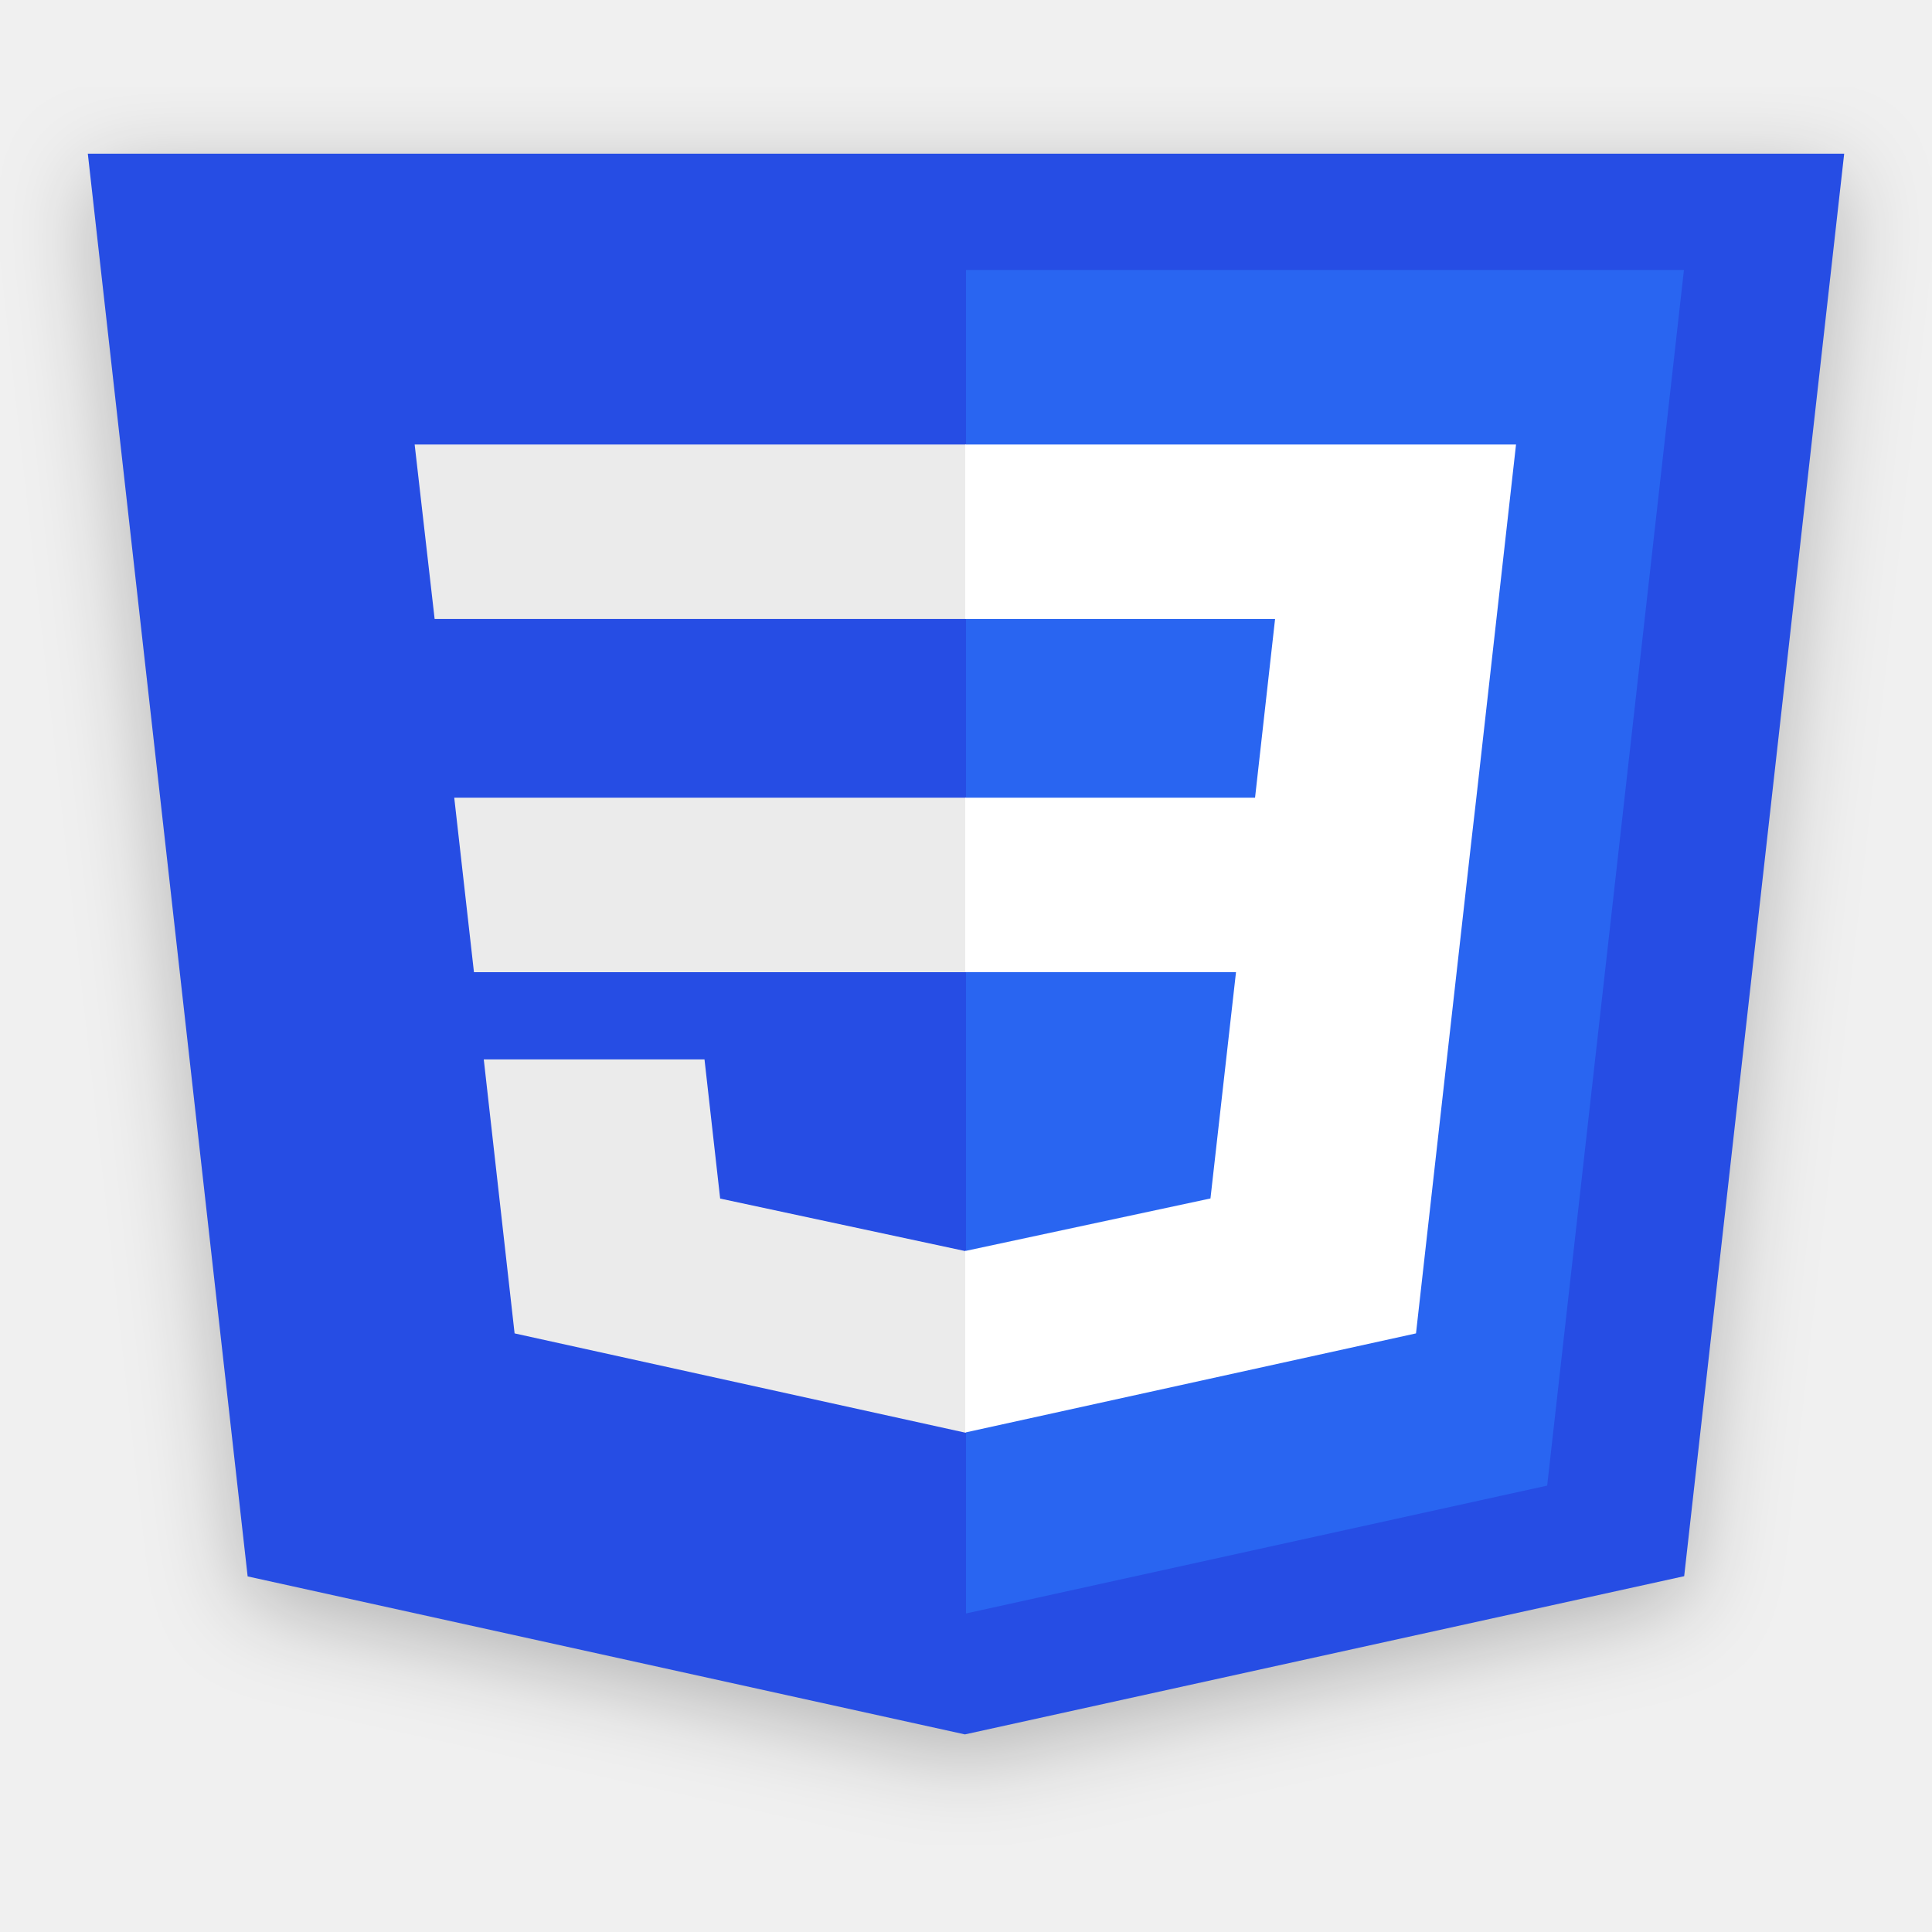
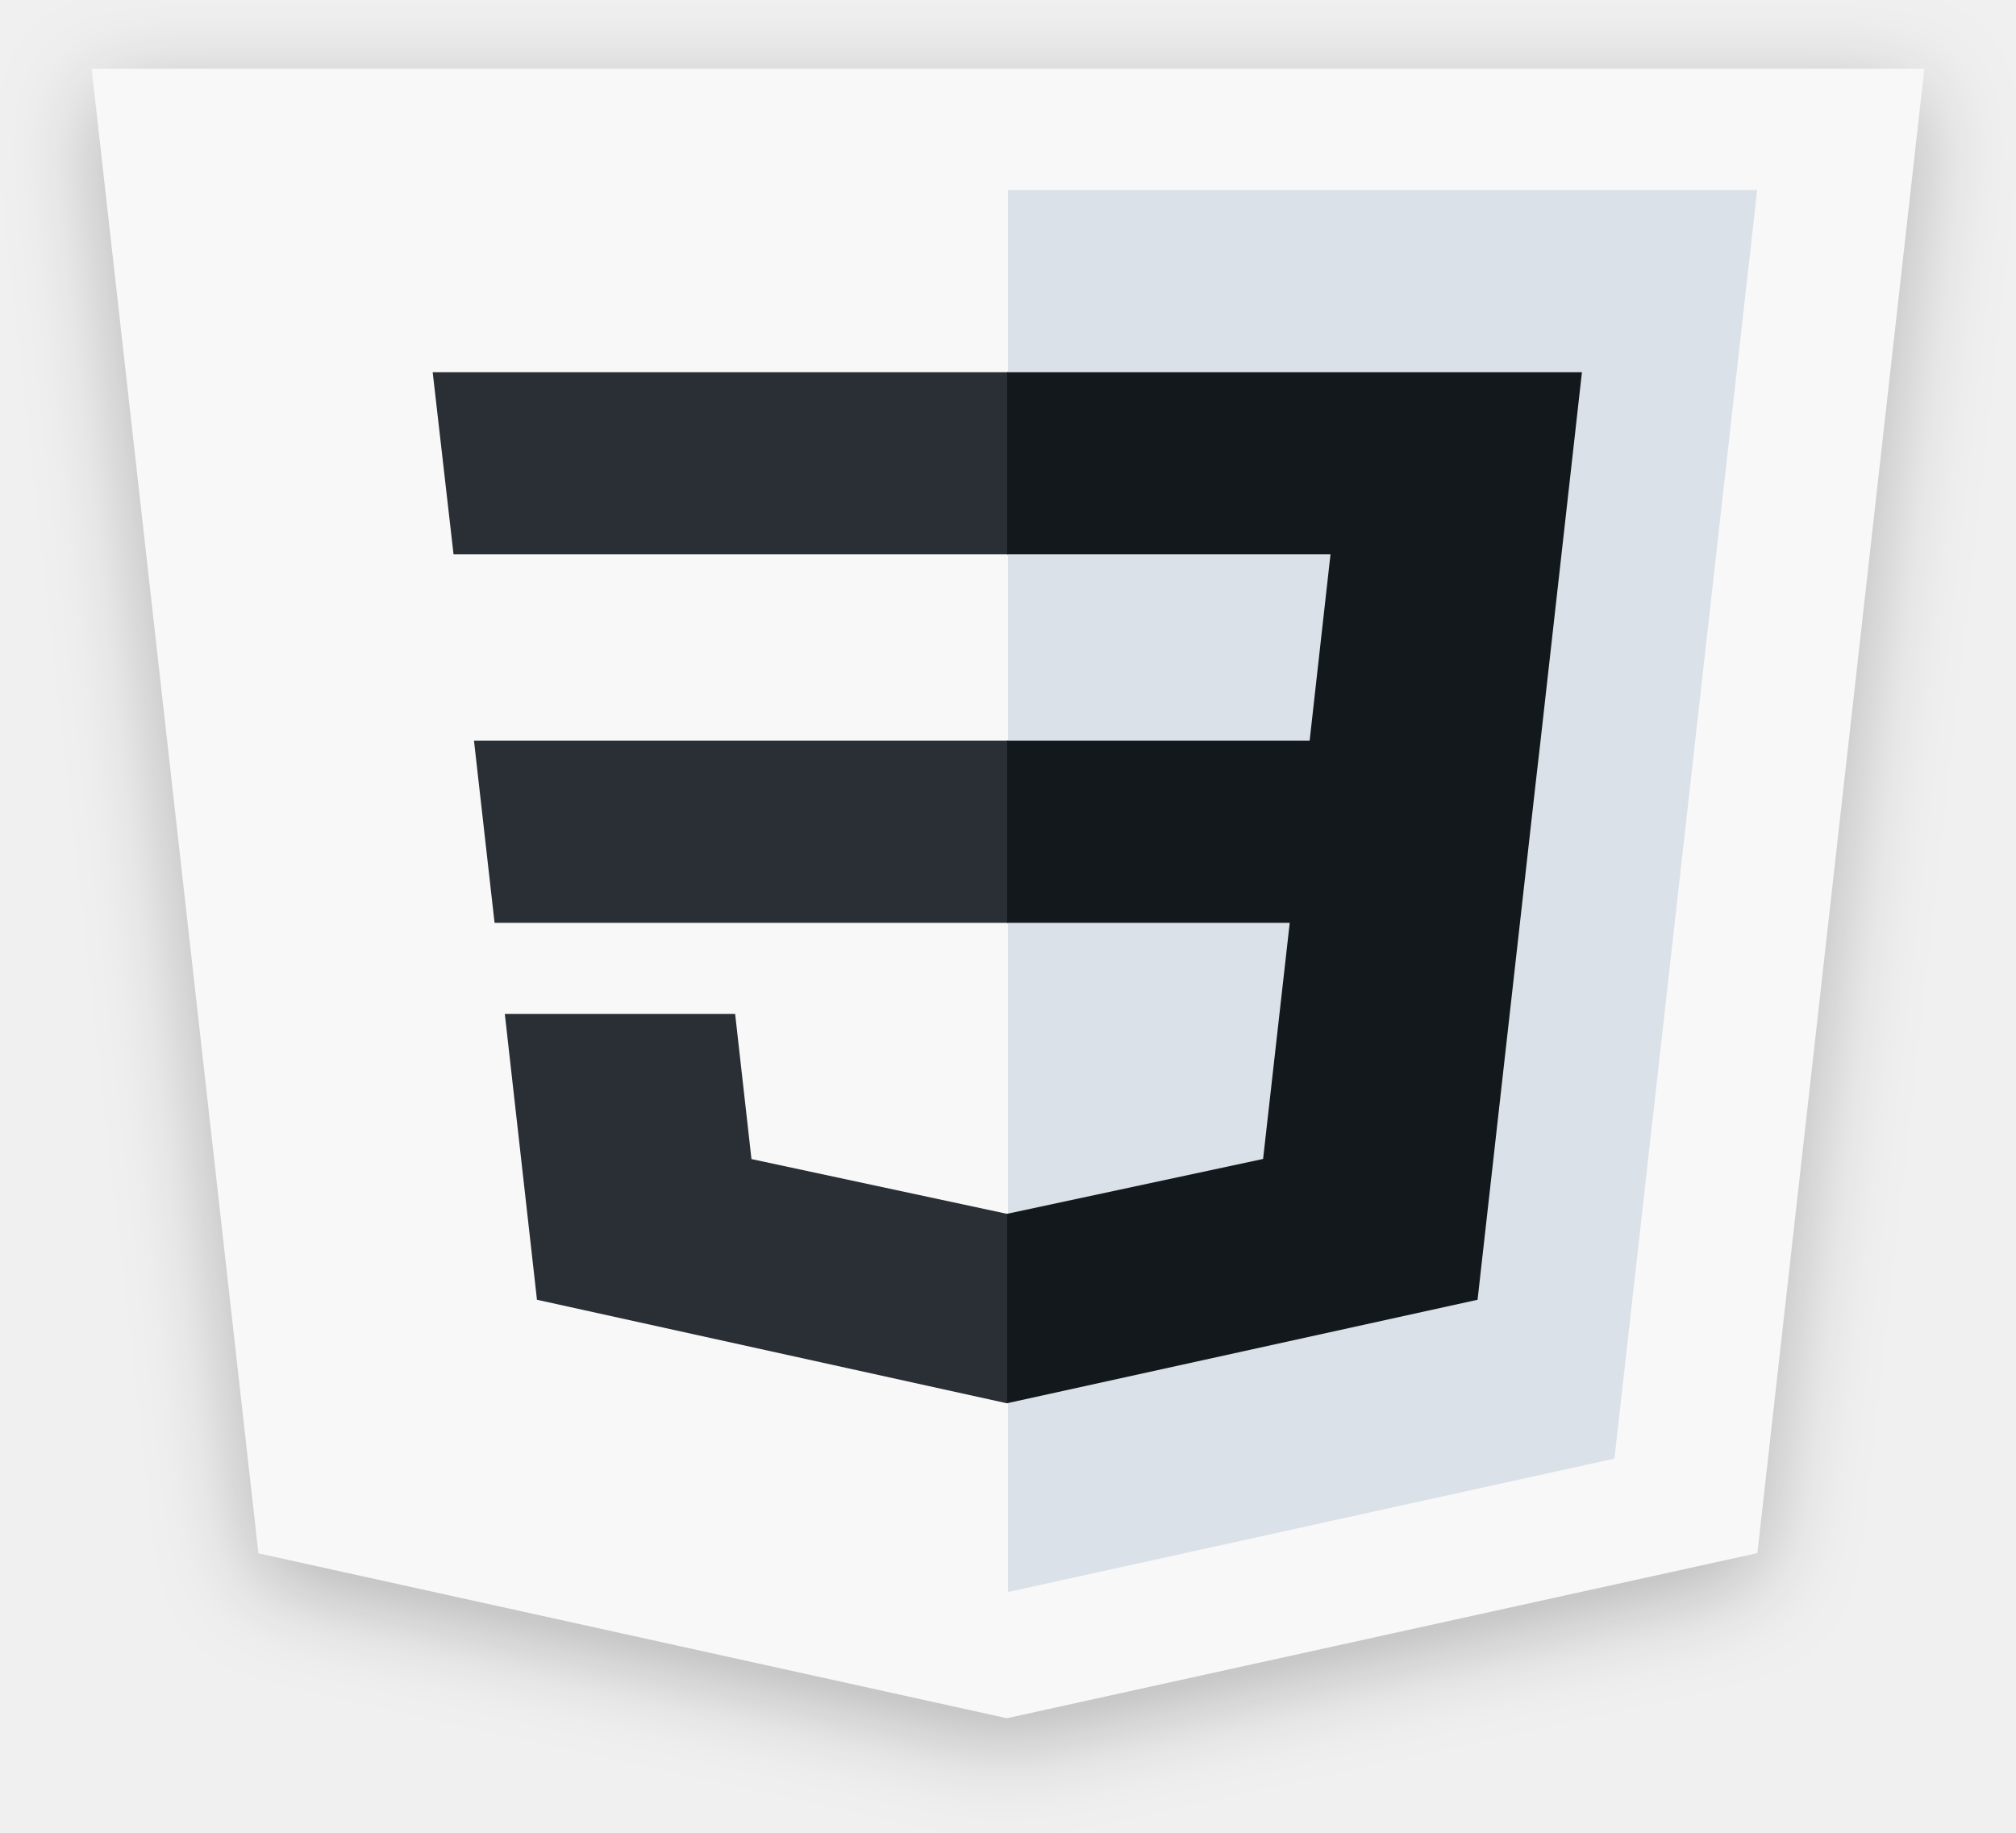
- <svg xmlns="http://www.w3.org/2000/svg" width="80" height="80" viewBox="0 0 88 80" fill="none">
+ <svg xmlns="http://www.w3.org/2000/svg" width="88" height="80" viewBox="0 0 88 80" fill="none">
  <g filter="url(#filter0_d)">
-     <path d="M84 3L76.712 67.793L43.951 75L11.28 67.803L4 3H84Z" fill="#264DE4" />
-     <path d="M70.472 63.667L76.701 8.298H44V69.491L70.472 63.667Z" fill="#2965F1" />
-     <path d="M20.69 32.333L21.588 40.281H44V32.333H20.69Z" fill="#EBEBEB" />
-     <path d="M44 16.247H43.965H18.887L19.797 24.194H44V16.247Z" fill="#EBEBEB" />
-     <path d="M44 61.243V52.974L43.956 52.983L32.802 50.593L32.089 44.255H26.669H22.035L23.439 56.734L43.954 61.253L44 61.243Z" fill="#EBEBEB" />
-     <path d="M56.298 40.281L55.135 50.588L43.965 52.981V61.249L64.497 56.734L64.648 55.391L67.001 34.467L67.246 32.333L69.053 16.247H43.965V24.194H58.078L57.166 32.333H43.965V40.281H56.298Z" fill="white" />
+     <path d="M84 3L76.712 67.793L43.951 75L11.28 67.803L4 3H84Z" fill="#F8F8F8" />
+     <path d="M70.472 63.667L76.701 8.298H44V69.491L70.472 63.667Z" fill="#DBE1E8" />
+     <path d="M20.69 32.333L21.588 40.281H44V32.333H20.69Z" fill="#2A2E35" />
+     <path d="M44 16.247H43.965H18.887L19.797 24.194H44V16.247Z" fill="#2A2E35" />
+     <path d="M44 61.243V52.974L43.956 52.983L32.802 50.593L32.089 44.255H26.669H22.035L23.439 56.734L43.954 61.253L44 61.243Z" fill="#2A2E35" />
+     <path d="M56.298 40.281L55.135 50.588L43.965 52.981V61.249L64.497 56.734L64.648 55.391L67.001 34.467L67.246 32.333L69.053 16.247H43.965V24.194H58.078L57.166 32.333H43.965V40.281H56.298Z" fill="#12181B" />
  </g>
  <defs>
    <filter id="filter0_d" x="0" y="0" width="88" height="80" filterUnits="userSpaceOnUse" color-interpolation-filters="sRGB">
      <feFlood flood-opacity="0" result="BackgroundImageFix" />
      <feColorMatrix in="SourceAlpha" type="matrix" values="0 0 0 0 0 0 0 0 0 0 0 0 0 0 0 0 0 0 127 0" />
      <feOffset dy="1" />
      <feGaussianBlur stdDeviation="2" />
      <feColorMatrix type="matrix" values="0 0 0 0 0 0 0 0 0 0 0 0 0 0 0 0 0 0 0.25 0" />
      <feBlend mode="normal" in2="BackgroundImageFix" result="effect1_dropShadow" />
      <feBlend mode="normal" in="SourceGraphic" in2="effect1_dropShadow" result="shape" />
    </filter>
  </defs>
</svg>
